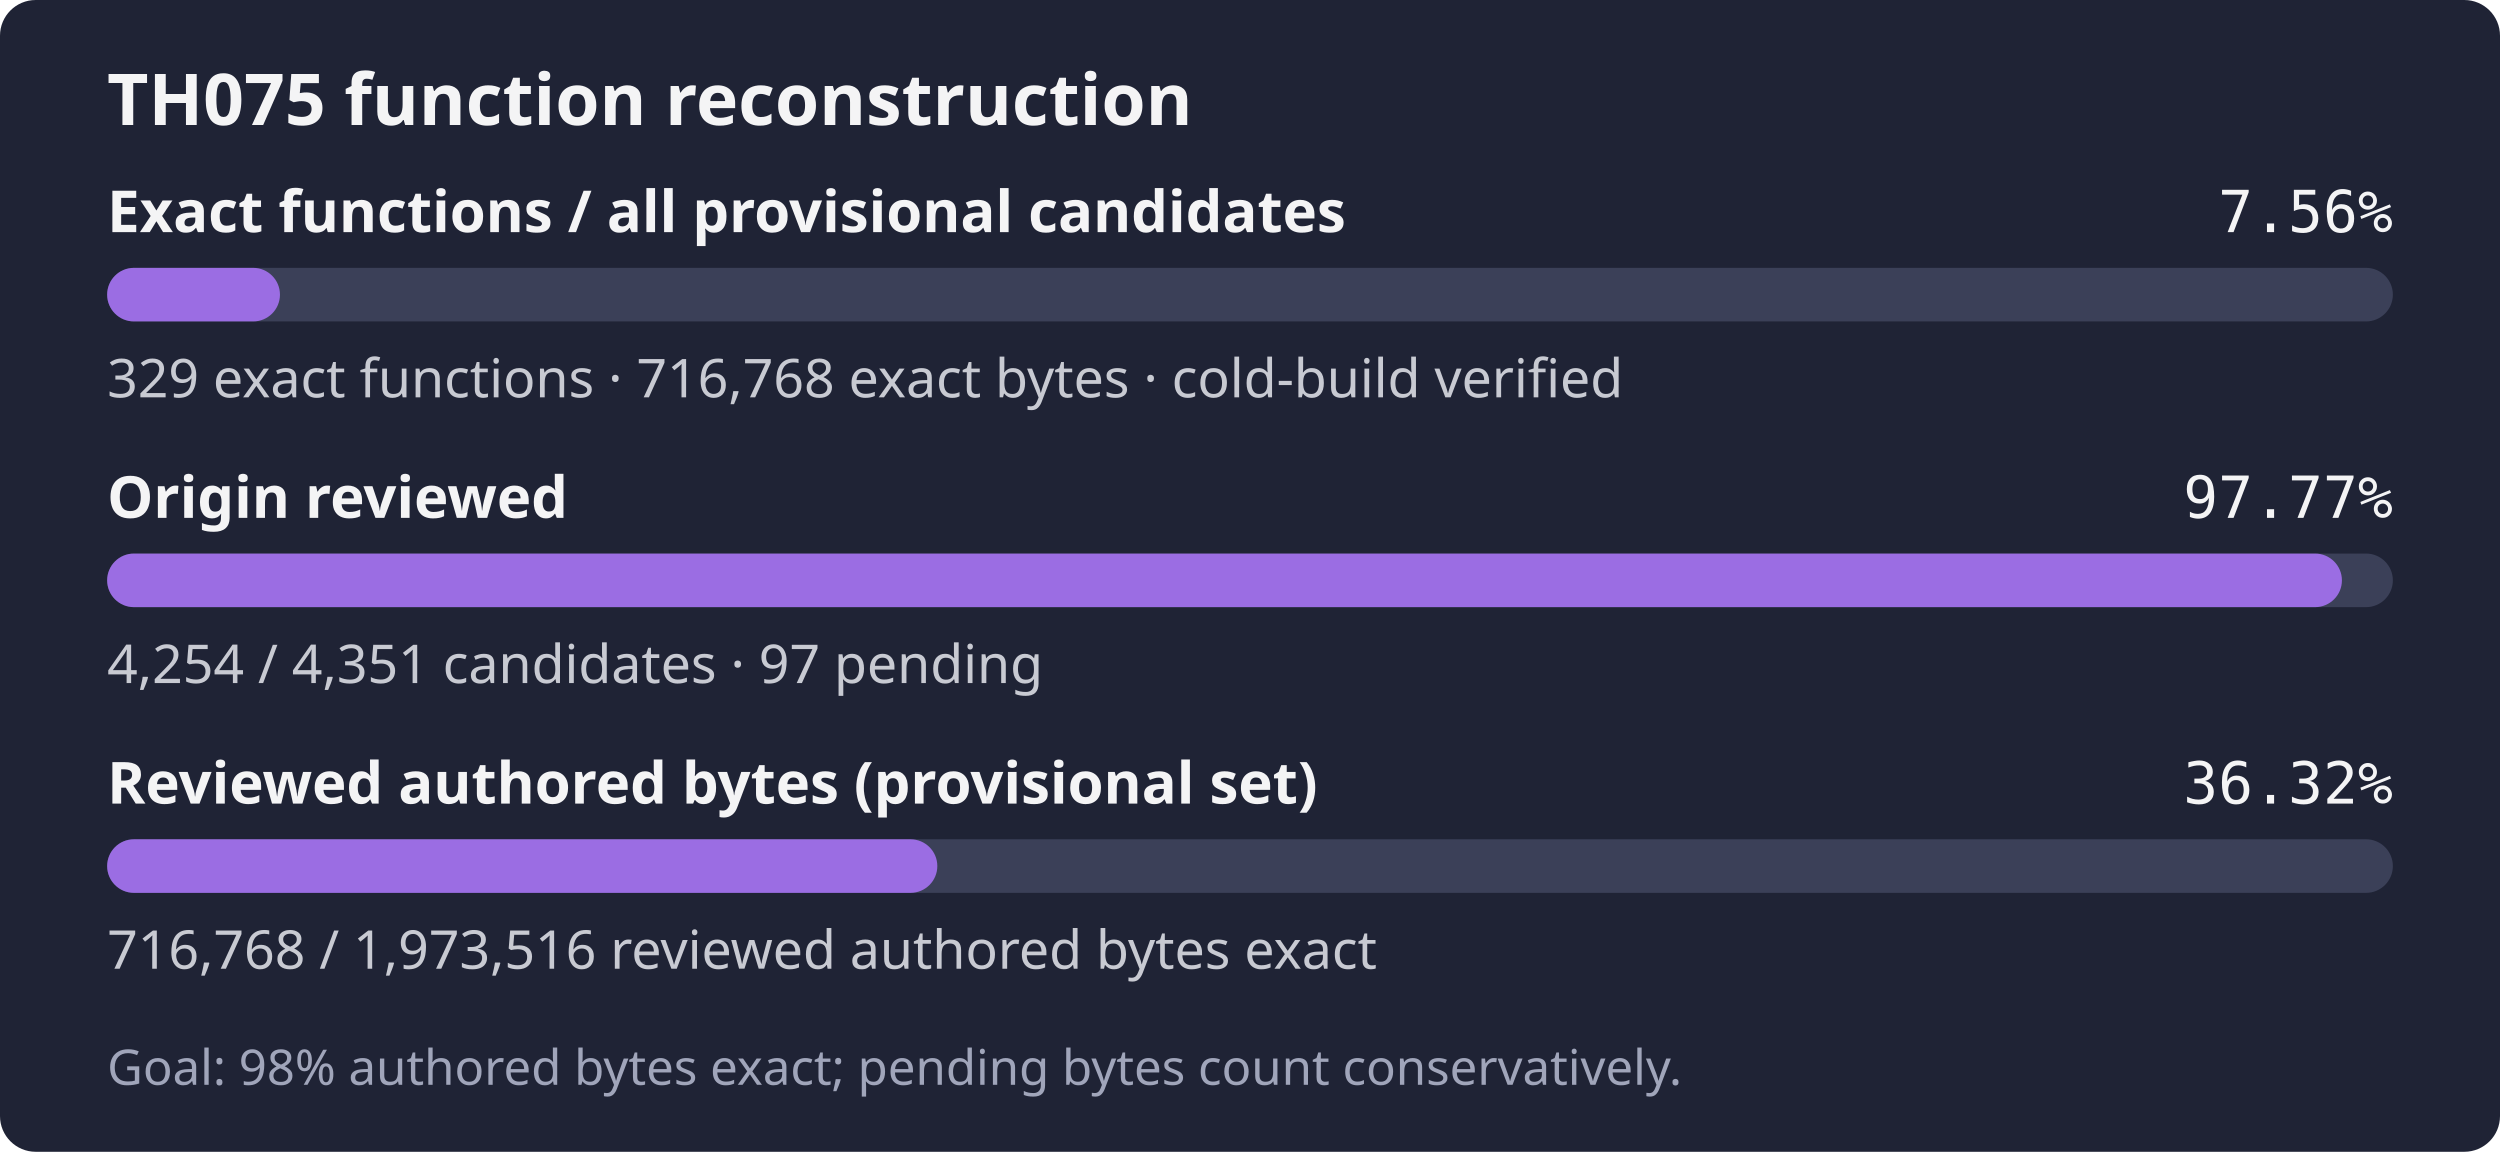
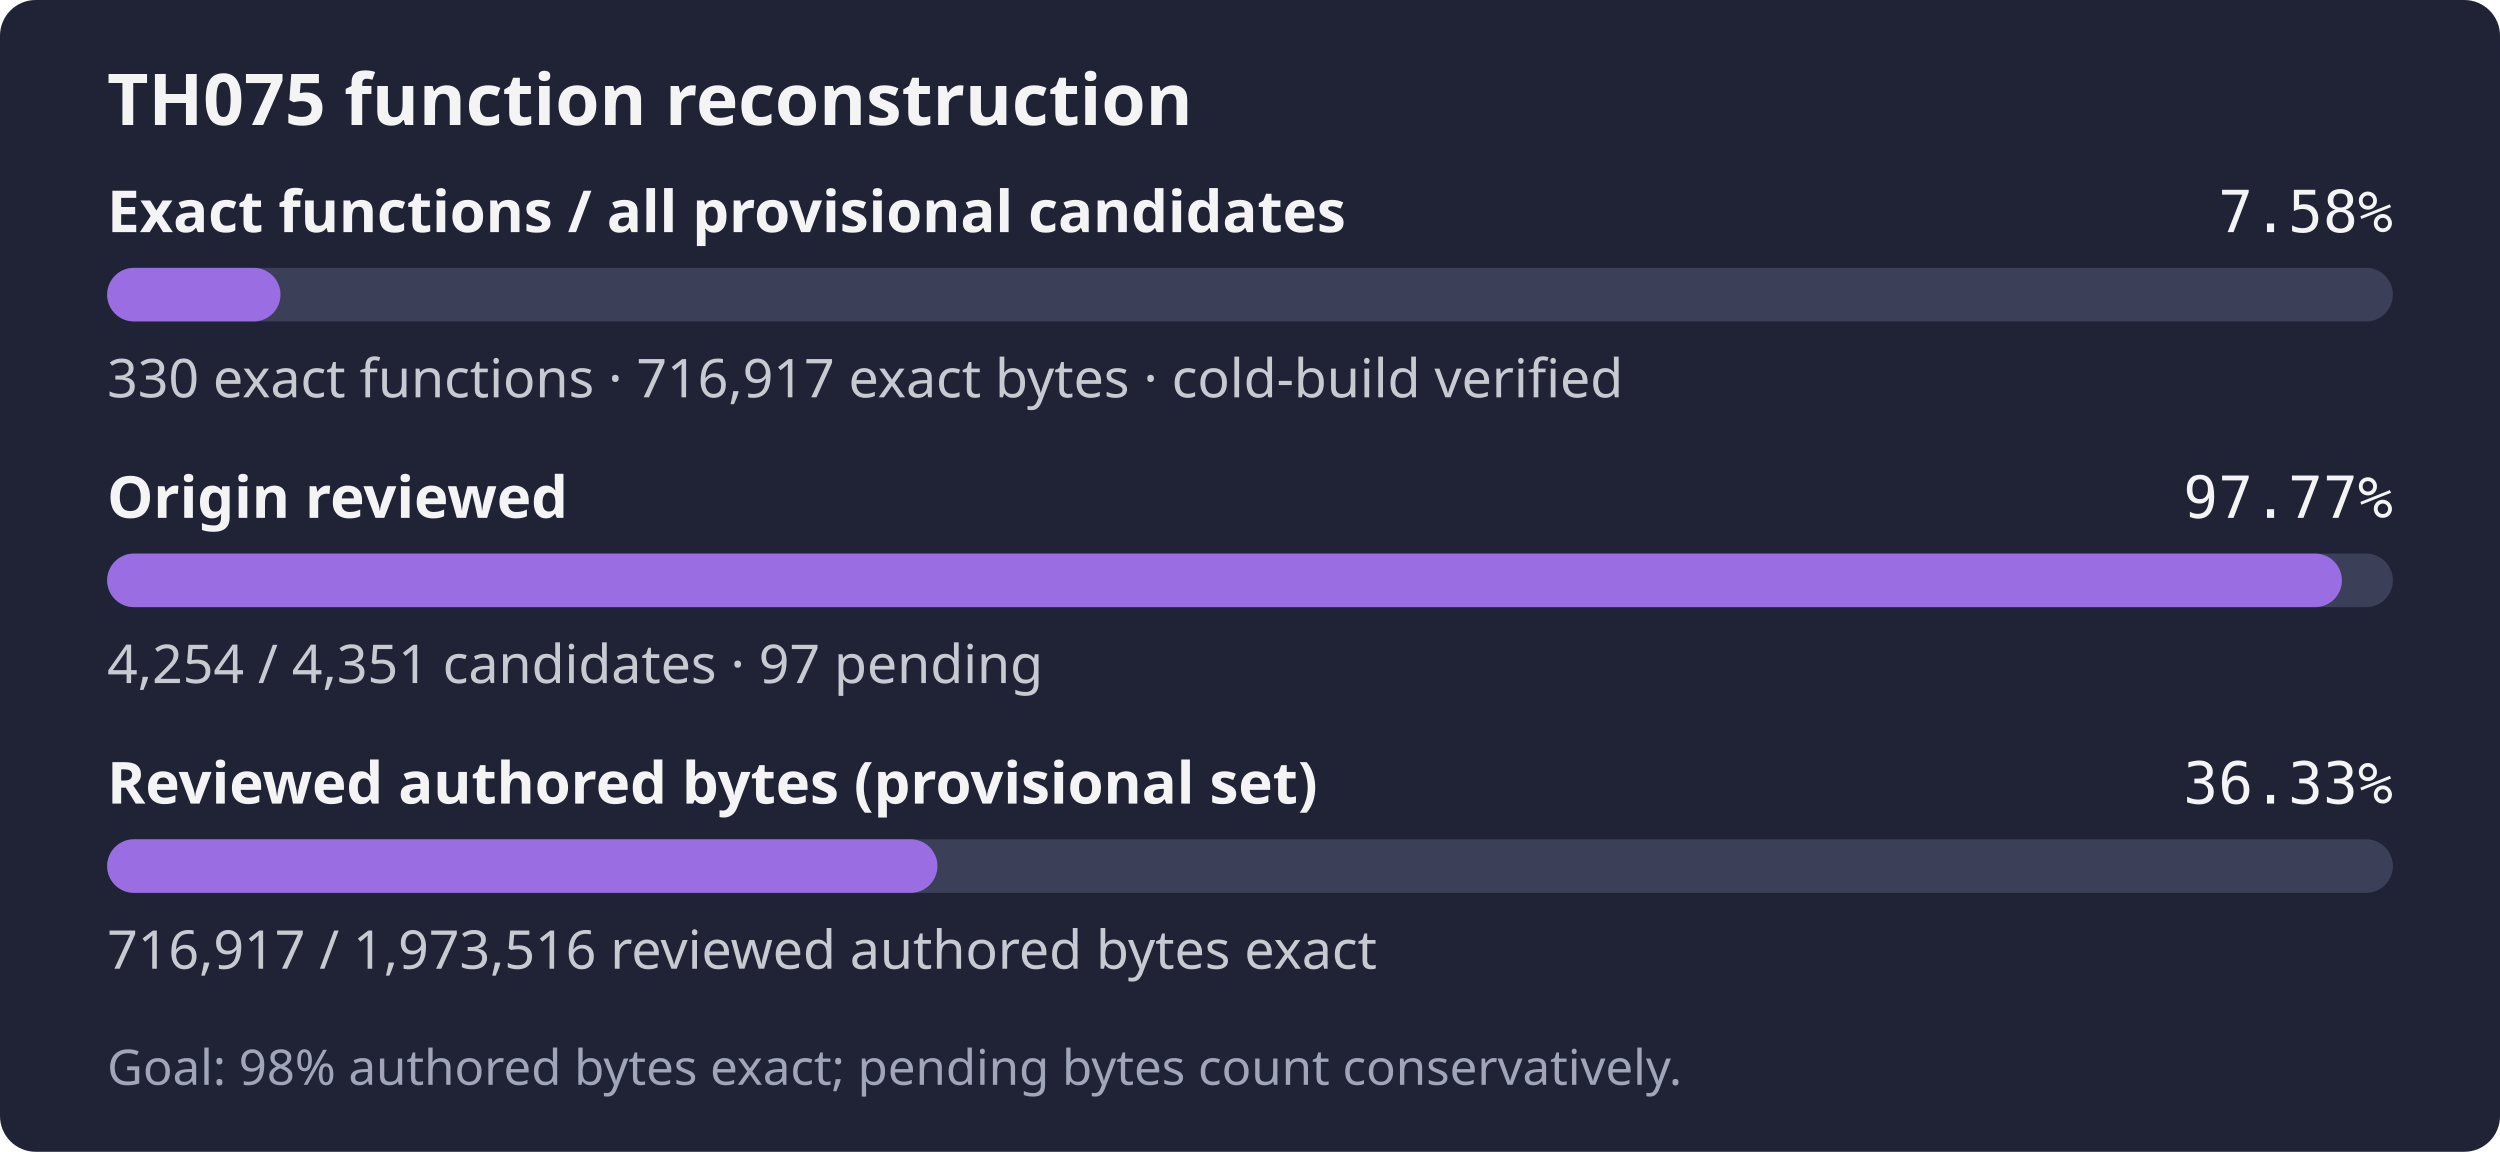
- <svg xmlns="http://www.w3.org/2000/svg" width="560" height="258" role="img" aria-label="TH075: 329 exact functions, 716,768 exact bytes; 4,254 of 4,351 candidates reviewed; Goal: 98% authored bytes exact; pending bytes count conservatively.">
+ <svg xmlns="http://www.w3.org/2000/svg" width="560" height="258" role="img" aria-label="TH075: 330 exact functions, 716,917 exact bytes; 4,254 of 4,351 candidates reviewed; Goal: 98% authored bytes exact; pending bytes count conservatively.">
  <rect width="560" height="258" rx="8" fill="#1f2335" />
  <text x="24" y="28" fill="#f4f4f5" font-family="sans-serif" font-size="16" font-weight="600">TH075 function reconstruction</text>
  <text x="24" y="52" fill="#f4f4f5" font-family="sans-serif" font-size="13" font-weight="600">Exact functions / all provisional candidates</text>
-   <text x="536" y="52" fill="#f4f4f5" text-anchor="end" font-family="monospace" font-size="13">7.56%</text>
+   <text x="536" y="52" fill="#f4f4f5" text-anchor="end" font-family="monospace" font-size="13">7.58%</text>
  <rect x="24" y="60" width="512" height="12" rx="6" fill="#3b4058" />
-   <rect x="24" y="60" width="38.71" height="12" rx="6" fill="#9b6de3" />
-   <text x="24" y="89" fill="#c8cad2" font-family="sans-serif" font-size="12">329 exact functions · 716,768 exact bytes · cold-build verified</text>
+   <rect x="24" y="60" width="38.83" height="12" rx="6" fill="#9b6de3" />
+   <text x="24" y="89" fill="#c8cad2" font-family="sans-serif" font-size="12">330 exact functions · 716,917 exact bytes · cold-build verified</text>
  <text x="24" y="116" fill="#f4f4f5" font-family="sans-serif" font-size="13" font-weight="600">Origin reviewed</text>
  <text x="536" y="116" fill="#f4f4f5" text-anchor="end" font-family="monospace" font-size="13">97.77%</text>
  <rect x="24" y="124" width="512" height="12" rx="6" fill="#3b4058" />
  <rect x="24" y="124" width="500.59" height="12" rx="6" fill="#9b6de3" />
  <text x="24" y="153" fill="#c8cad2" font-family="sans-serif" font-size="12">4,254 / 4,351 candidates · 97 pending</text>
  <text x="24" y="180" fill="#f4f4f5" font-family="sans-serif" font-size="13" font-weight="600">Reviewed authored bytes (provisional set)</text>
-   <text x="536" y="180" fill="#f4f4f5" text-anchor="end" font-family="monospace" font-size="13">36.32%</text>
+   <text x="536" y="180" fill="#f4f4f5" text-anchor="end" font-family="monospace" font-size="13">36.33%</text>
  <rect x="24" y="188" width="512" height="12" rx="6" fill="#3b4058" />
-   <rect x="24" y="188" width="185.96" height="12" rx="6" fill="#9b6de3" />
-   <text x="24" y="217" fill="#c8cad2" font-family="sans-serif" font-size="12">716,768 / 1,973,516 reviewed authored bytes exact</text>
+   <rect x="24" y="188" width="185.99" height="12" rx="6" fill="#9b6de3" />
+   <text x="24" y="217" fill="#c8cad2" font-family="sans-serif" font-size="12">716,917 / 1,973,516 reviewed authored bytes exact</text>
  <text x="24" y="243" fill="#a0a5ba" font-family="sans-serif" font-size="11">Goal: 98% authored bytes exact; pending bytes count conservatively.</text>
</svg>
